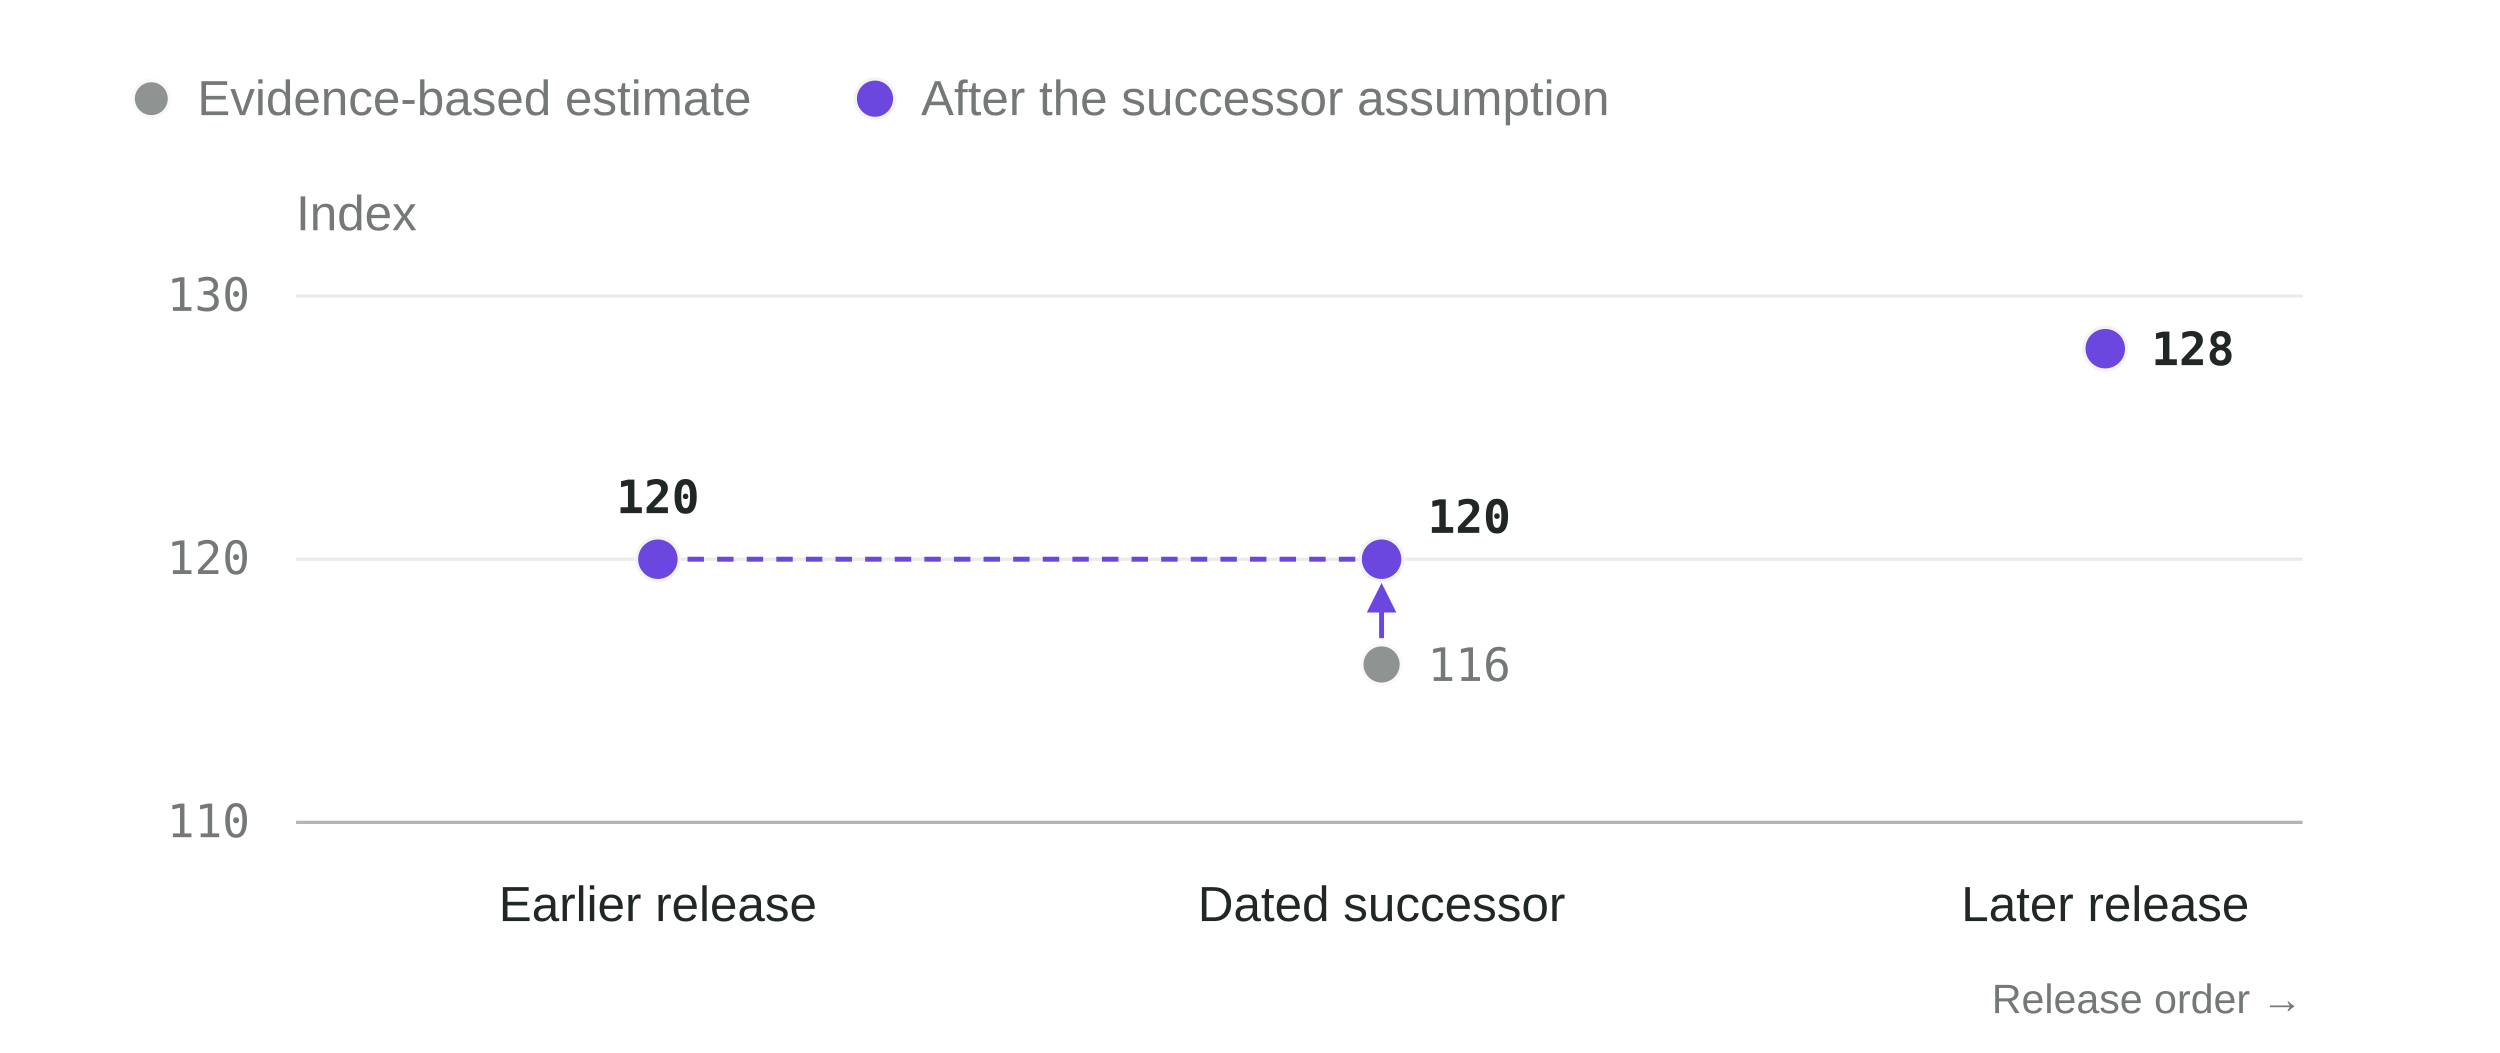
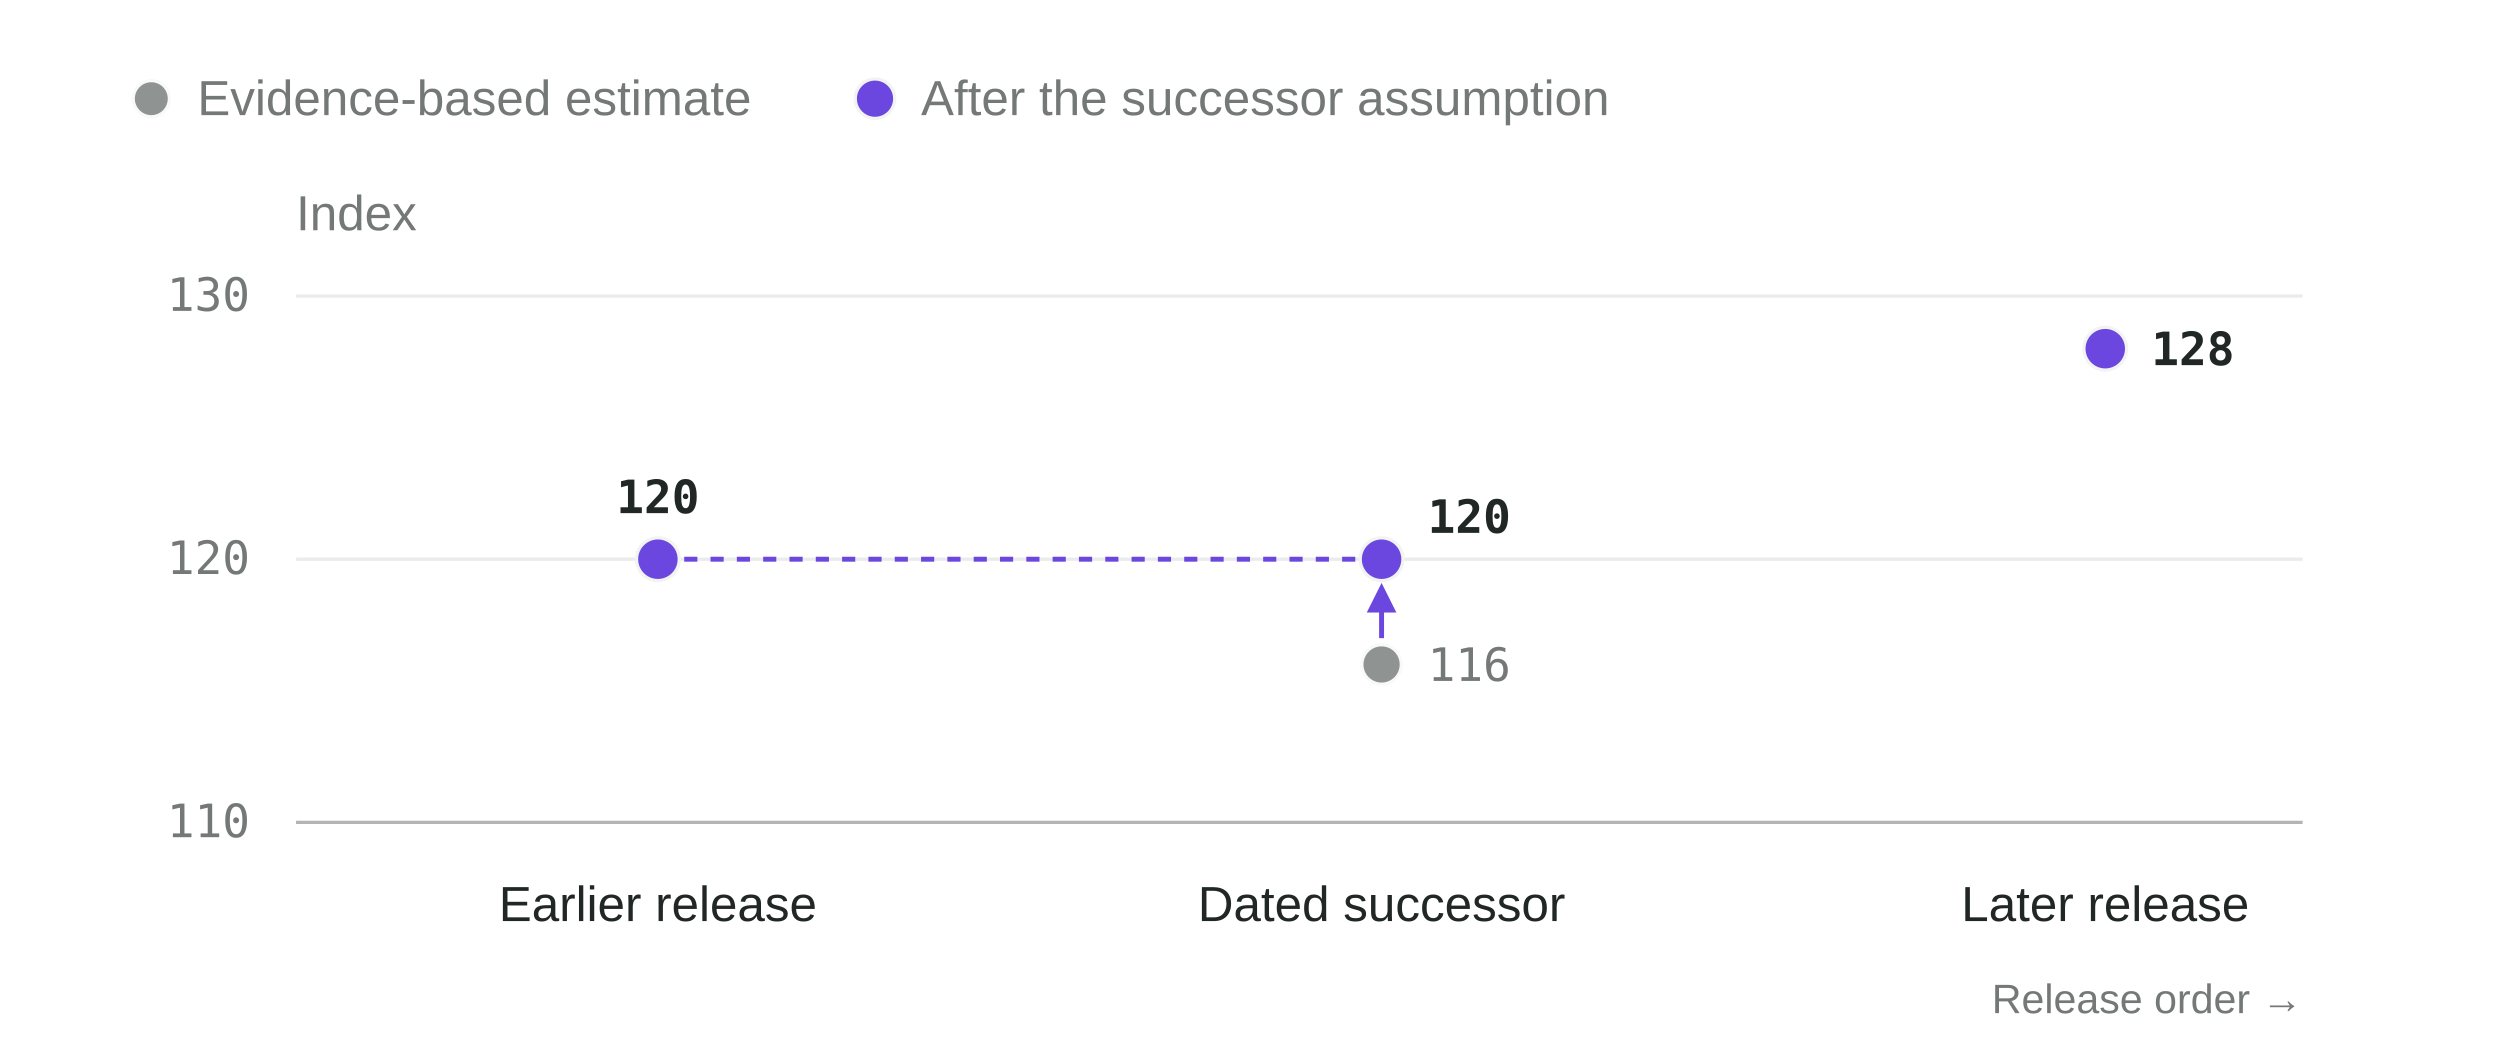
<svg xmlns="http://www.w3.org/2000/svg" viewBox="0 0 760 320" role="img" aria-labelledby="title desc">
  <style>
text{font-family:"Avenir Next","Segoe UI",Arial,sans-serif;font-size:15px;fill:#202724}
.num{font-family:"SFMono-Regular","SF Mono",Menlo,Consolas,monospace;font-size:14px}
.small{font-size:12.5px}.big{font-size:18px}.strong{font-weight:600}
.muted{fill-opacity:.62}.faint{opacity:.4}.half{opacity:.5}
.grid{fill:none;stroke:#202724;stroke-opacity:.09}
.guide{fill:none;stroke:#202724;stroke-opacity:.22}
.axis{fill:none;stroke:#202724;stroke-opacity:.34}
.ink{fill:#202724}.ink-line{fill:none;stroke:#202724}.ink-wash{fill:#202724;fill-opacity:.08}
.ring{stroke:#f2f4f2;stroke-width:2;paint-order:stroke}.gap{stroke:#f2f4f2;stroke-width:2}
.violet{fill:#6b47e0}.violet-line{fill:none;stroke:#6b47e0}.violet-wash{fill:#6b47e0;fill-opacity:.14}
.rose{fill:#c93f78}.rose-line{fill:none;stroke:#c93f78}.rose-wash{fill:#c93f78;fill-opacity:.14}
.amber{fill:#a8740c}.amber-line{fill:none;stroke:#a8740c}.amber-wash{fill:#a8740c;fill-opacity:.16}
.h0{stop-color:#3557e6}.h1{stop-color:#6b47e0}.h2{stop-color:#d9467f}
.land0{stop-color:#6b47e0;stop-opacity:.12}.land1{stop-color:#6b47e0;stop-opacity:.01}
.halo{opacity:0}
.m{font-size:1.12em}.mr,.mi,.mb{font-family:"KaTeX_Main","Latin Modern Roman","STIX Two Text","Cambria","Times New Roman",serif;font-style:normal;font-weight:400}.mb{font-weight:700}.mi{font-family:"KaTeX_Math","Latin Modern Math","STIX Two Text","Cambria Math","Times New Roman",serif;font-style:italic}
@media (prefers-color-scheme:dark){
text{fill:#f2f3ed}.muted{fill-opacity:.58}
.grid{stroke:#f2f3ed;stroke-opacity:.08}.guide{stroke:#f2f3ed;stroke-opacity:.2}.axis{stroke:#f2f3ed;stroke-opacity:.3}
.ink{fill:#f2f3ed}.ink-line{stroke:#f2f3ed}.ink-wash{fill:#f2f3ed;fill-opacity:.1}
.ring{stroke:#0b1016}.gap{stroke:#0b1016}
.violet{fill:#8f6bff}.violet-line{stroke:#8f6bff}.violet-wash{fill:#8f6bff;fill-opacity:.22}
.rose{fill:#e06296}.rose-line{stroke:#e06296}.rose-wash{fill:#e06296;fill-opacity:.2}
.amber{fill:#b98b24}.amber-line{stroke:#b98b24}.amber-wash{fill:#b98b24;fill-opacity:.22}
.h0{stop-color:#4a72ff}.h1{stop-color:#8f6bff}.h2{stop-color:#ff92bd}
.land0{stop-color:#6f8cff;stop-opacity:.16}.land1{stop-color:#6f8cff;stop-opacity:.02}
.halo{opacity:.55}
}
</style>
  <defs>
    <filter id="glow" x="-1" y="-1" width="3" height="3">
      <feGaussianBlur stdDeviation="3" />
    </filter>
    <marker id="tip-ink" viewBox="0 0 10 10" refX="8" refY="5" markerWidth="6" markerHeight="6" orient="auto-start-reverse">
      <path class="ink" d="M0 0L10 5L0 10Z" />
    </marker>
    <marker id="tip-violet" viewBox="0 0 10 10" refX="8" refY="5" markerWidth="6" markerHeight="6" orient="auto-start-reverse">
      <path class="violet" d="M0 0L10 5L0 10Z" />
    </marker>
    <marker id="tip-rose" viewBox="0 0 10 10" refX="8" refY="5" markerWidth="6" markerHeight="6" orient="auto-start-reverse">
      <path class="rose" d="M0 0L10 5L0 10Z" />
    </marker>
    <marker id="tip-amber" viewBox="0 0 10 10" refX="8" refY="5" markerWidth="6" markerHeight="6" orient="auto-start-reverse">
      <path class="amber" d="M0 0L10 5L0 10Z" />
    </marker>
  </defs>
  <g class="half">
    <circle class="ink halo" cx="46" cy="30" r="7" filter="url(#glow)" />
    <circle class="ink ring" cx="46" cy="30" r="5" />
  </g>
  <text class="muted" x="60" y="35">Evidence-based estimate</text>
  <g>
    <circle class="violet halo" cx="266" cy="30" r="7.5" filter="url(#glow)" />
    <circle class="violet ring" cx="266" cy="30" r="5.5" />
  </g>
  <text class="muted" x="280" y="35">After the successor assumption</text>
  <text class="muted" x="90" y="70">Index</text>
  <path class="axis" d="M90 250L700 250" />
  <text class="num muted" x="76" y="254.5" text-anchor="end">110</text>
  <path class="grid" d="M90 170L700 170" />
  <text class="num muted" x="76" y="174.5" text-anchor="end">120</text>
  <path class="grid" d="M90 90L700 90" />
  <text class="num muted" x="76" y="94.5" text-anchor="end">130</text>
-   <path class="violet-line" d="M200 170L420 170" stroke-width="1.5" stroke-dasharray="5 4" />
+   <path class="violet-line" d="M200 170L420 170" stroke-width="1.5" stroke-dasharray="4 4" />
  <path class="violet-line" d="M420 194L420 179" stroke-width="1.5" marker-end="url(#tip-violet)" />
  <g class="half">
    <circle class="ink halo" cx="420" cy="202" r="7.5" filter="url(#glow)" />
    <circle class="ink ring" cx="420" cy="202" r="5.5" />
  </g>
  <text class="num muted" x="434" y="207">116</text>
  <g>
    <circle class="violet halo" cx="200" cy="170" r="8" filter="url(#glow)" />
    <circle class="violet ring" cx="200" cy="170" r="6" />
  </g>
  <g>
    <circle class="violet halo" cx="420" cy="170" r="8" filter="url(#glow)" />
    <circle class="violet ring" cx="420" cy="170" r="6" />
  </g>
  <g>
    <circle class="violet halo" cx="640" cy="106" r="8" filter="url(#glow)" />
    <circle class="violet ring" cx="640" cy="106" r="6" />
  </g>
  <text class="num strong" x="200" y="156" text-anchor="middle">120</text>
  <text class="num strong" x="434" y="162">120</text>
  <text class="num strong" x="654" y="111">128</text>
  <text x="200" y="280" text-anchor="middle">Earlier release</text>
  <text x="420" y="280" text-anchor="middle">Dated successor</text>
  <text x="640" y="280" text-anchor="middle">Later release</text>
  <text class="small muted" x="700" y="308" text-anchor="end">Release order →</text>
</svg>
